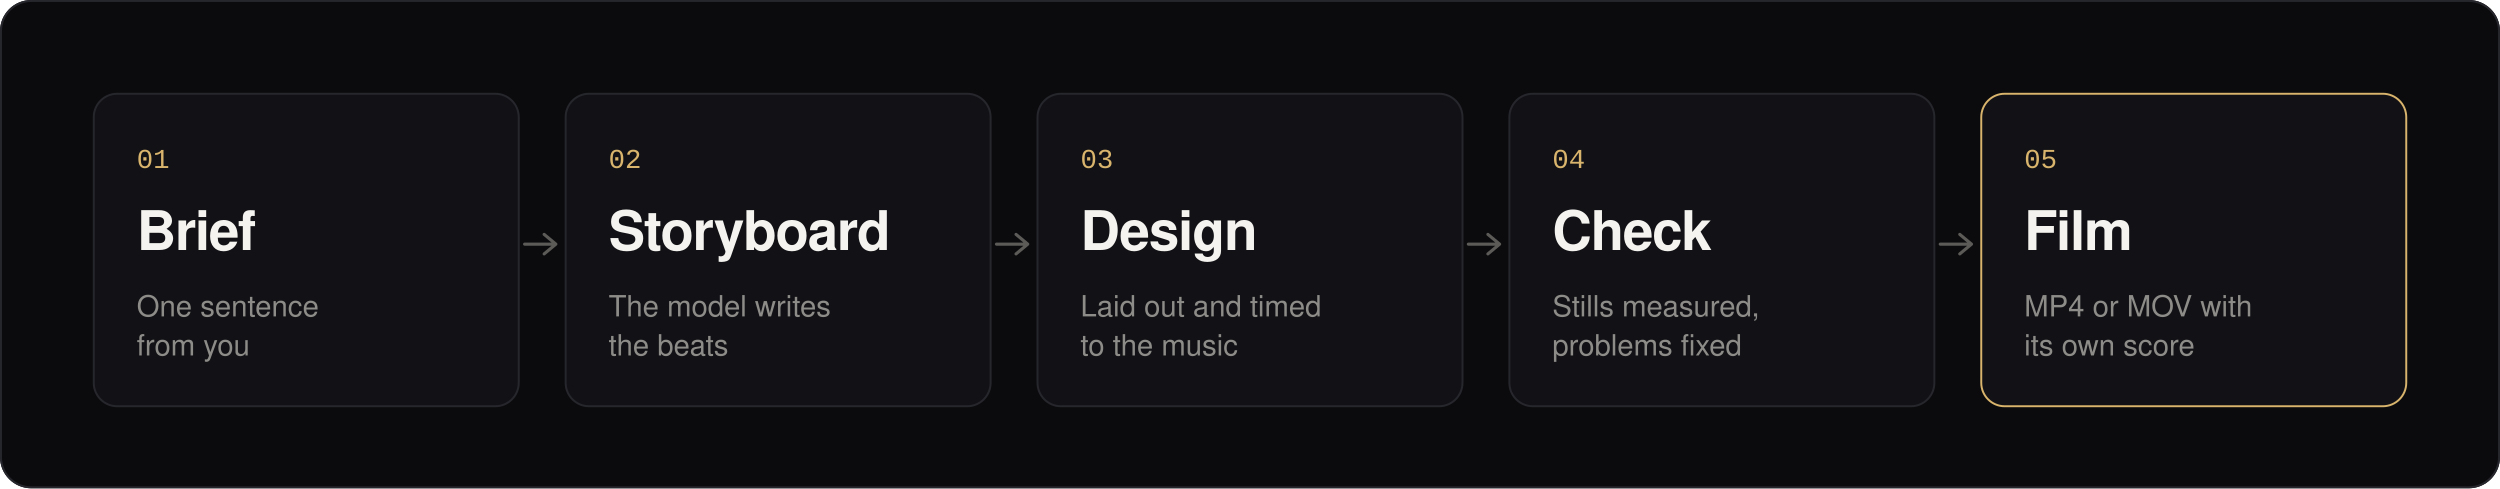
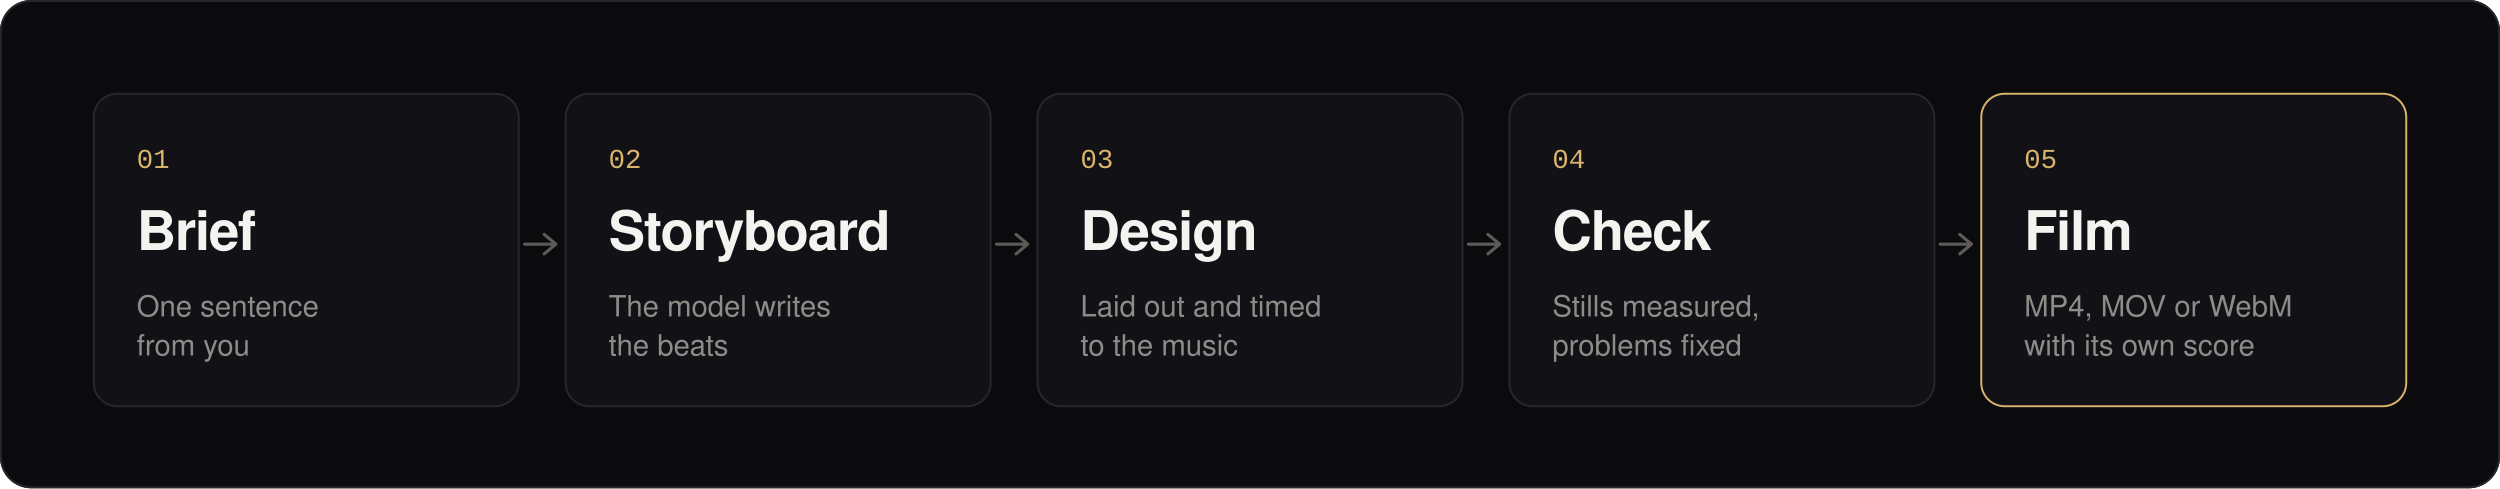
<svg xmlns="http://www.w3.org/2000/svg" width="1280" height="250" viewBox="0 0 1280 250" role="img" aria-label="How a film is made: brief, storyboard, design, check, film">
  <rect width="1280" height="250" rx="16" fill="#0b0b0d" />
  <rect x="0.5" y="0.5" width="1279" height="249" rx="15.5" fill="none" stroke="#26262d" />
  <rect x="48.0" y="48" width="217.6" height="160" rx="12" fill="#121216" stroke="#26262d" />
  <text x="70.0" y="86" font-family="'SF Mono', Menlo, Consolas, 'Liberation Mono', monospace" font-size="14" fill="#d9b46c">01</text>
  <text x="70.0" y="128" font-family="'Segoe UI', -apple-system, BlinkMacSystemFont, 'Helvetica Neue', Helvetica, Arial, sans-serif" font-size="28" font-weight="700" letter-spacing="-0.6" fill="#f4f3ef">Brief</text>
  <text x="70.0" y="162" font-family="'Segoe UI', -apple-system, BlinkMacSystemFont, 'Helvetica Neue', Helvetica, Arial, sans-serif" font-size="15" fill="#8d8c88">One sentence</text>
  <text x="70.0" y="182" font-family="'Segoe UI', -apple-system, BlinkMacSystemFont, 'Helvetica Neue', Helvetica, Arial, sans-serif" font-size="15" fill="#8d8c88">from you</text>
  <path d="M268.6 125 h16 m-6 -5 l6 5 l-6 5" fill="none" stroke="#5c5b58" stroke-width="1.6" stroke-linecap="round" stroke-linejoin="round" />
  <rect x="289.6" y="48" width="217.6" height="160" rx="12" fill="#121216" stroke="#26262d" />
  <text x="311.6" y="86" font-family="'SF Mono', Menlo, Consolas, 'Liberation Mono', monospace" font-size="14" fill="#d9b46c">02</text>
  <text x="311.6" y="128" font-family="'Segoe UI', -apple-system, BlinkMacSystemFont, 'Helvetica Neue', Helvetica, Arial, sans-serif" font-size="28" font-weight="700" letter-spacing="-0.6" fill="#f4f3ef">Storyboard</text>
  <text x="311.6" y="162" font-family="'Segoe UI', -apple-system, BlinkMacSystemFont, 'Helvetica Neue', Helvetica, Arial, sans-serif" font-size="15" fill="#8d8c88">The model writes</text>
  <text x="311.6" y="182" font-family="'Segoe UI', -apple-system, BlinkMacSystemFont, 'Helvetica Neue', Helvetica, Arial, sans-serif" font-size="15" fill="#8d8c88">the beats</text>
  <path d="M510.2 125 h16 m-6 -5 l6 5 l-6 5" fill="none" stroke="#5c5b58" stroke-width="1.6" stroke-linecap="round" stroke-linejoin="round" />
  <rect x="531.2" y="48" width="217.6" height="160" rx="12" fill="#121216" stroke="#26262d" />
  <text x="553.2" y="86" font-family="'SF Mono', Menlo, Consolas, 'Liberation Mono', monospace" font-size="14" fill="#d9b46c">03</text>
  <text x="553.2" y="128" font-family="'Segoe UI', -apple-system, BlinkMacSystemFont, 'Helvetica Neue', Helvetica, Arial, sans-serif" font-size="28" font-weight="700" letter-spacing="-0.6" fill="#f4f3ef">Design</text>
  <text x="553.2" y="162" font-family="'Segoe UI', -apple-system, BlinkMacSystemFont, 'Helvetica Neue', Helvetica, Arial, sans-serif" font-size="15" fill="#8d8c88">Laid out and timed</text>
  <text x="553.2" y="182" font-family="'Segoe UI', -apple-system, BlinkMacSystemFont, 'Helvetica Neue', Helvetica, Arial, sans-serif" font-size="15" fill="#8d8c88">to the music</text>
  <path d="M751.8 125 h16 m-6 -5 l6 5 l-6 5" fill="none" stroke="#5c5b58" stroke-width="1.6" stroke-linecap="round" stroke-linejoin="round" />
  <rect x="772.8" y="48" width="217.6" height="160" rx="12" fill="#121216" stroke="#26262d" />
  <text x="794.8" y="86" font-family="'SF Mono', Menlo, Consolas, 'Liberation Mono', monospace" font-size="14" fill="#d9b46c">04</text>
  <text x="794.8" y="128" font-family="'Segoe UI', -apple-system, BlinkMacSystemFont, 'Helvetica Neue', Helvetica, Arial, sans-serif" font-size="28" font-weight="700" letter-spacing="-0.6" fill="#f4f3ef">Check</text>
  <text x="794.8" y="162" font-family="'Segoe UI', -apple-system, BlinkMacSystemFont, 'Helvetica Neue', Helvetica, Arial, sans-serif" font-size="15" fill="#8d8c88">Stills measured,</text>
  <text x="794.8" y="182" font-family="'Segoe UI', -apple-system, BlinkMacSystemFont, 'Helvetica Neue', Helvetica, Arial, sans-serif" font-size="15" fill="#8d8c88">problems fixed</text>
  <path d="M993.4 125 h16 m-6 -5 l6 5 l-6 5" fill="none" stroke="#5c5b58" stroke-width="1.6" stroke-linecap="round" stroke-linejoin="round" />
  <rect x="1014.4" y="48" width="217.6" height="160" rx="12" fill="#121216" stroke="#d9b46c" />
  <text x="1036.4" y="86" font-family="'SF Mono', Menlo, Consolas, 'Liberation Mono', monospace" font-size="14" fill="#d9b46c">05</text>
  <text x="1036.4" y="128" font-family="'Segoe UI', -apple-system, BlinkMacSystemFont, 'Helvetica Neue', Helvetica, Arial, sans-serif" font-size="28" font-weight="700" letter-spacing="-0.6" fill="#f4f3ef">Film</text>
-   <text x="1036.4" y="162" font-family="'Segoe UI', -apple-system, BlinkMacSystemFont, 'Helvetica Neue', Helvetica, Arial, sans-serif" font-size="15" fill="#8d8c88">MP4 or MOV with</text>
-   <text x="1036.4" y="182" font-family="'Segoe UI', -apple-system, BlinkMacSystemFont, 'Helvetica Neue', Helvetica, Arial, sans-serif" font-size="15" fill="#8d8c88">its own score</text>
+   <text x="1036.4" y="162" font-family="'Segoe UI', -apple-system, BlinkMacSystemFont, 'Helvetica Neue', Helvetica, Arial, sans-serif" font-size="15" fill="#8d8c88">MP4, MOV or WebM</text>
+   <text x="1036.4" y="182" font-family="'Segoe UI', -apple-system, BlinkMacSystemFont, 'Helvetica Neue', Helvetica, Arial, sans-serif" font-size="15" fill="#8d8c88">with its own score</text>
</svg>
